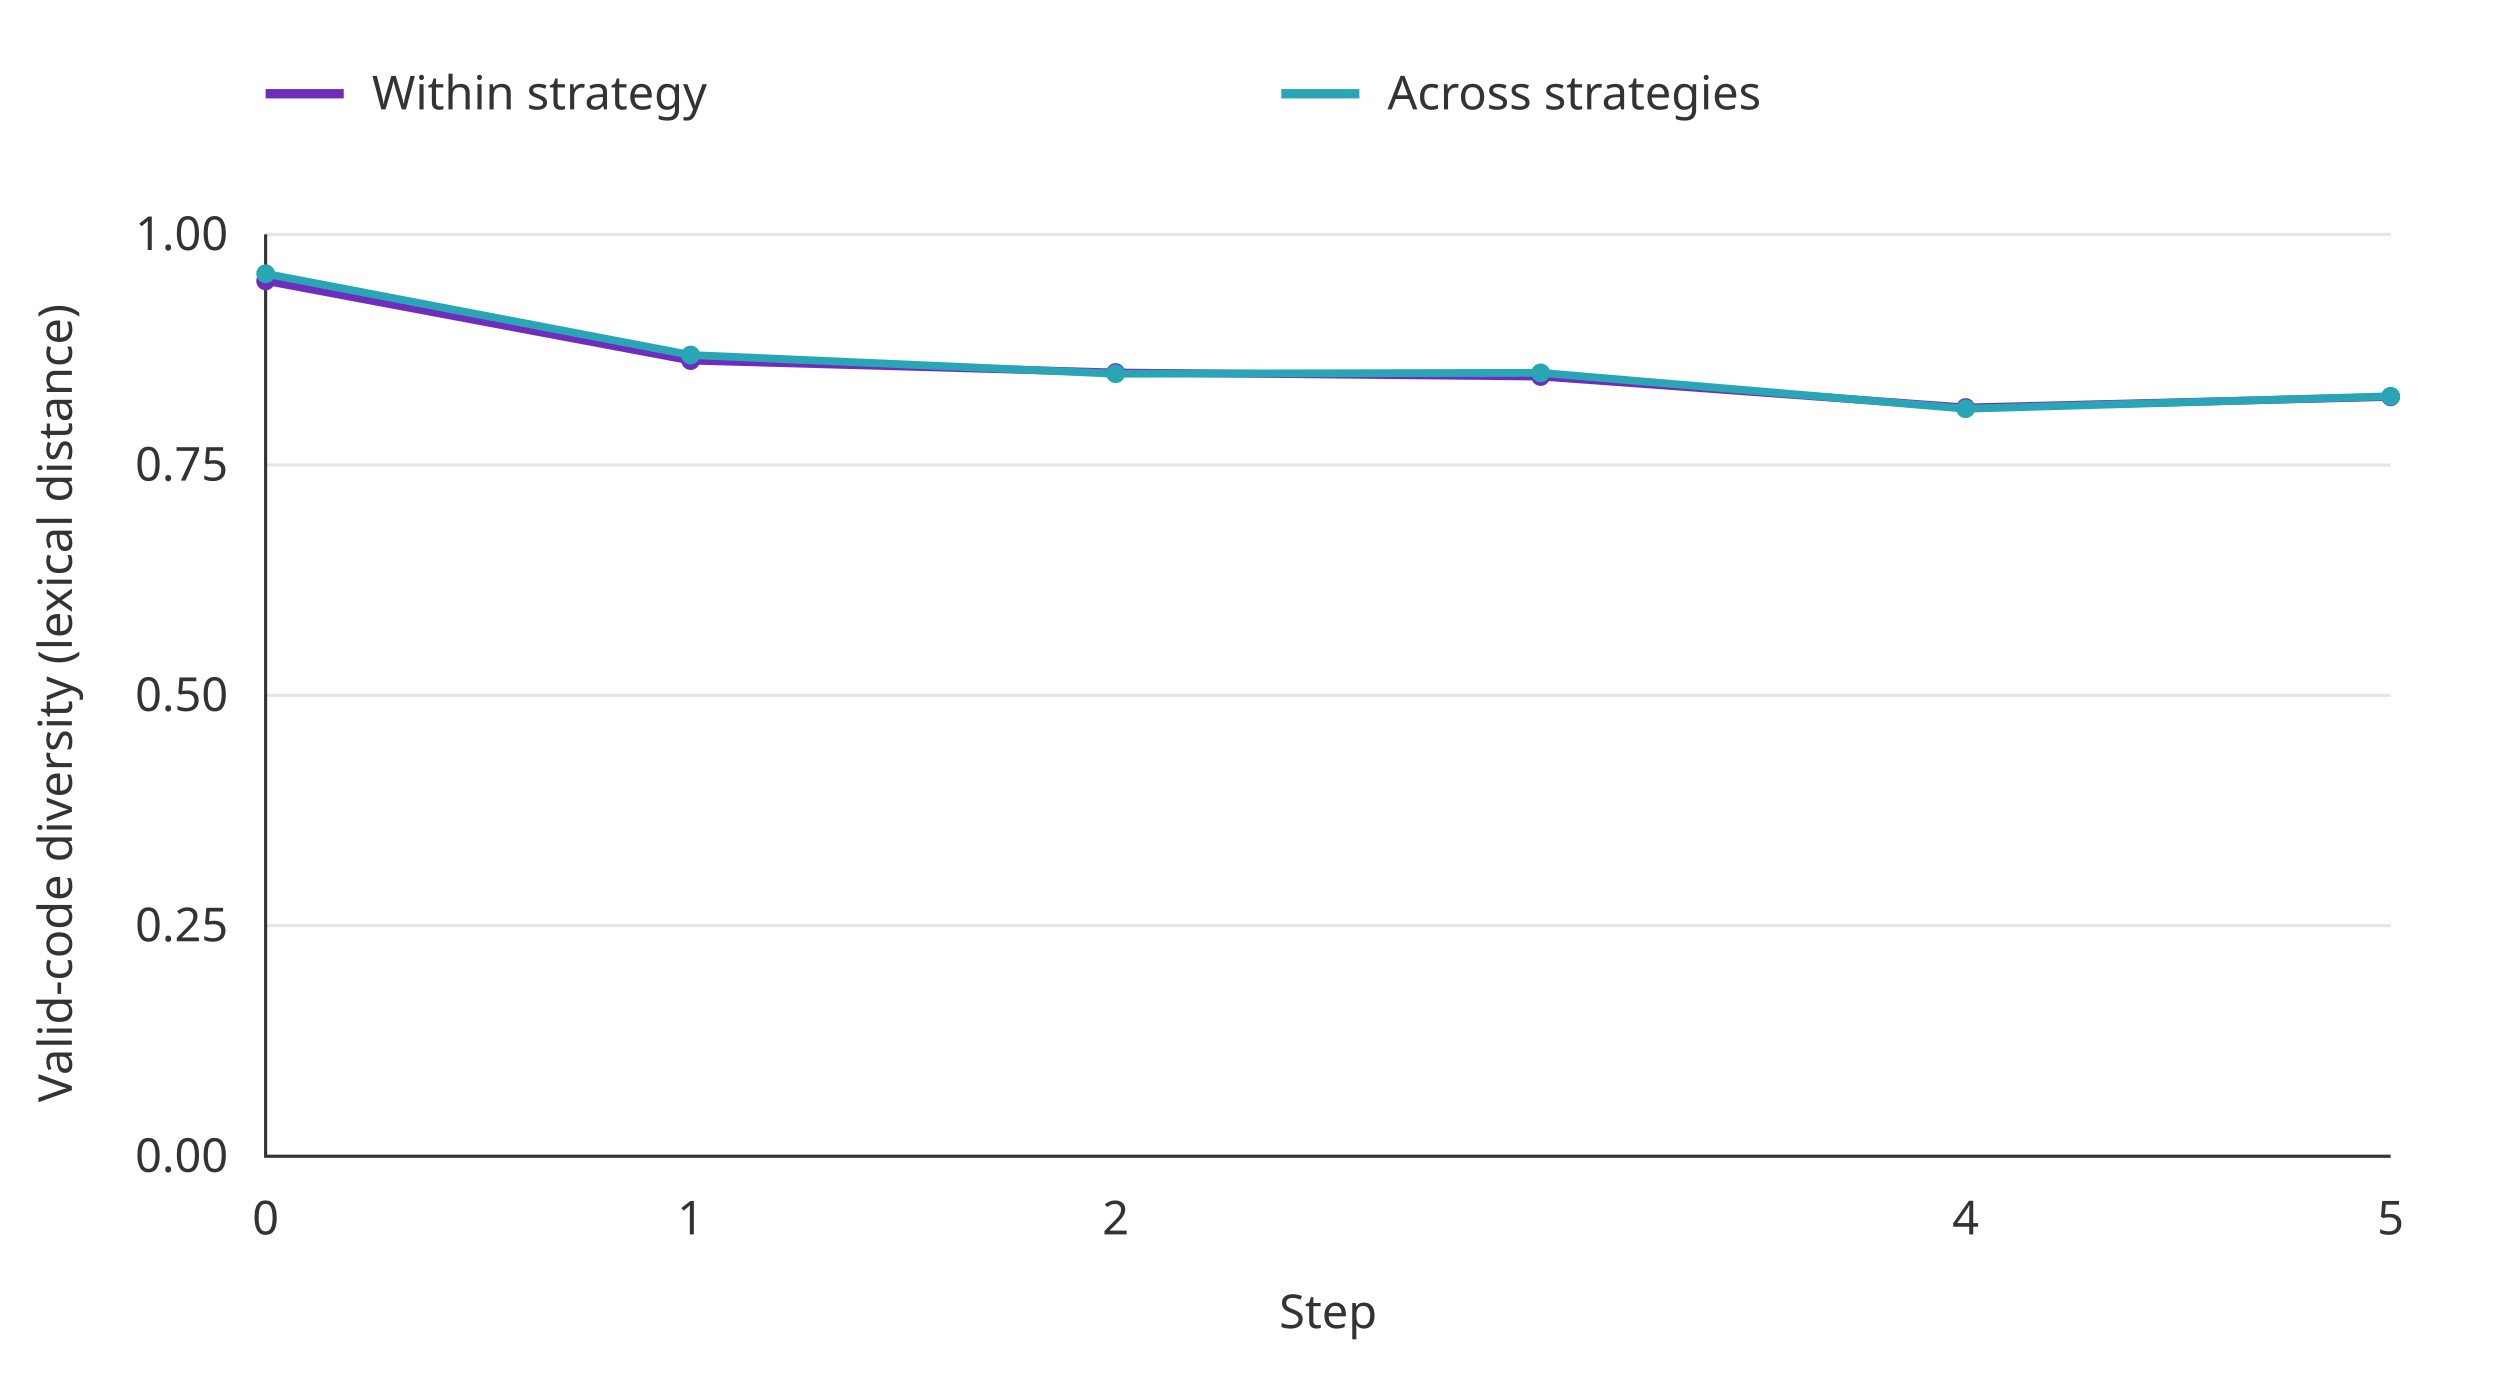
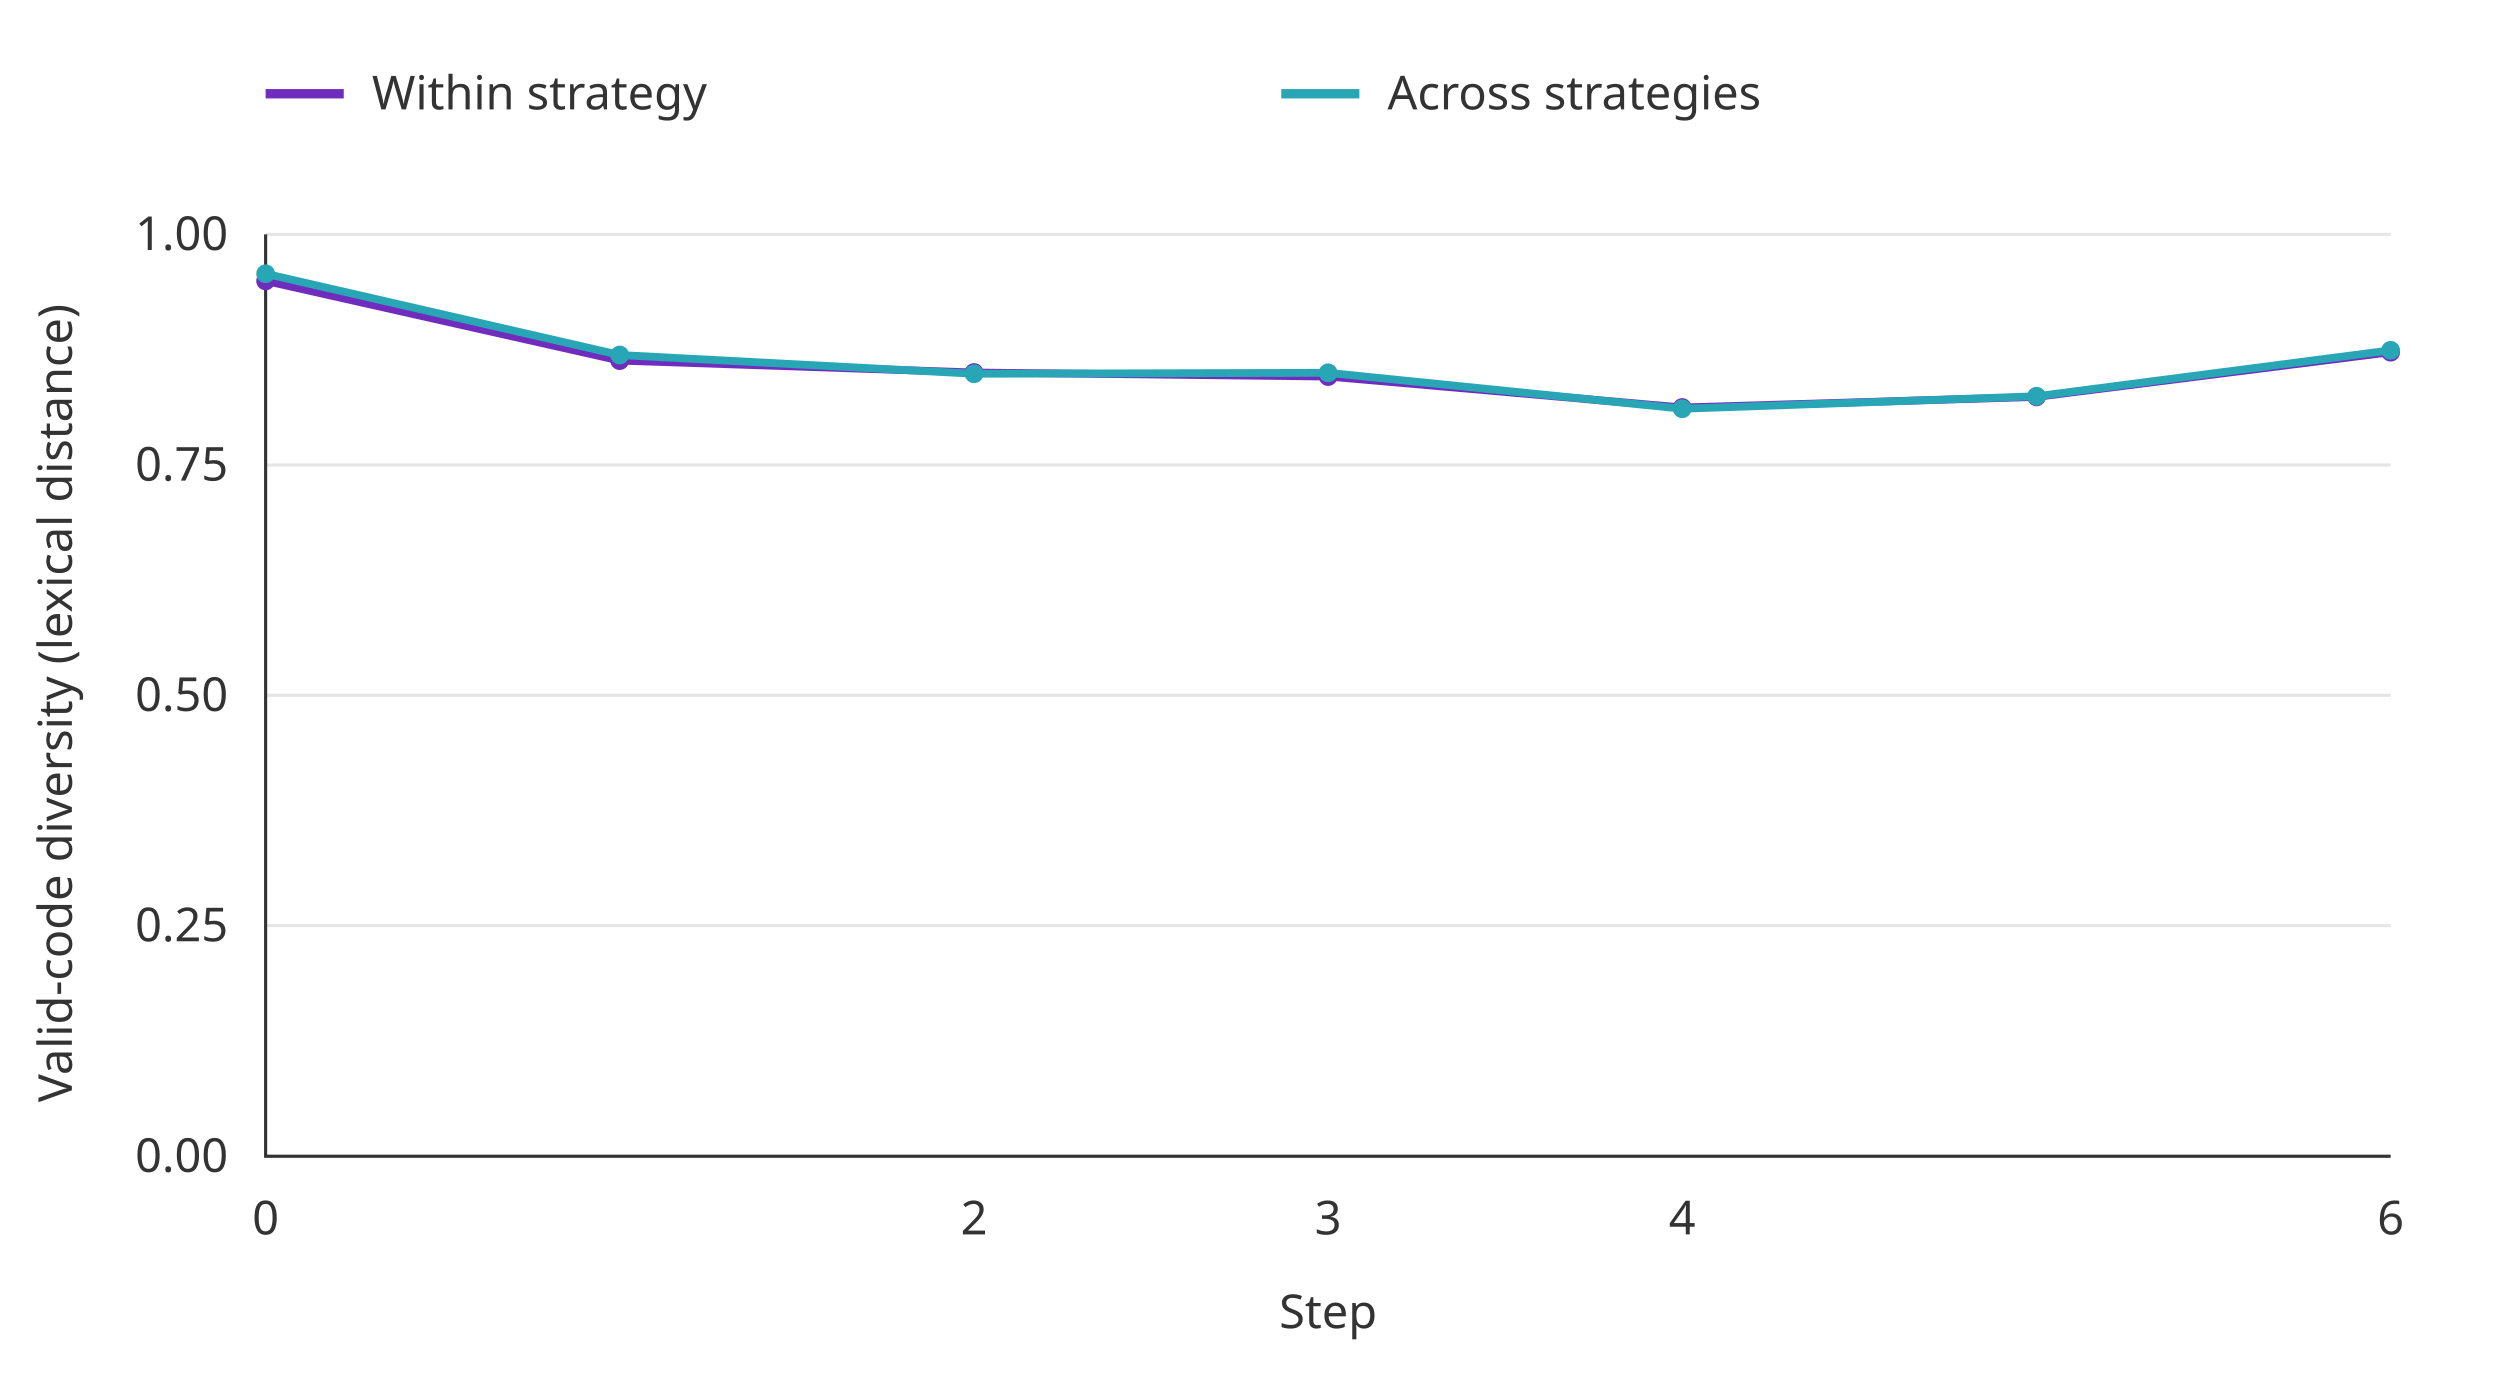
<svg xmlns="http://www.w3.org/2000/svg" width="800" height="440" viewBox="0 0 800 440">
  <rect width="100%" height="100%" fill="white" />
  <g font-family="sans-serif" font-size="15" fill="#333">
    <path d="M85,370.0 H765" stroke="#e5e5e5" />
    <text x="73" y="375.0" text-anchor="end">0.00</text>
    <path d="M85,296.2 H765" stroke="#e5e5e5" />
    <text x="73" y="301.2" text-anchor="end">0.25</text>
    <path d="M85,222.5 H765" stroke="#e5e5e5" />
    <text x="73" y="227.5" text-anchor="end">0.50</text>
    <path d="M85,148.8 H765" stroke="#e5e5e5" />
    <text x="73" y="153.8" text-anchor="end">0.75</text>
    <path d="M85,75.0 H765" stroke="#e5e5e5" />
    <text x="73" y="80.0" text-anchor="end">1.00</text>
    <text x="85.0" y="395" text-anchor="middle">0</text>
-     <text x="221.0" y="395" text-anchor="middle">1</text>
-     <text x="357.0" y="395" text-anchor="middle">2</text>
-     <text x="629.0" y="395" text-anchor="middle">4</text>
-     <text x="765.0" y="395" text-anchor="middle">5</text>
+     <text x="311.7" y="395" text-anchor="middle">2</text>
+     <text x="425.0" y="395" text-anchor="middle">3</text>
+     <text x="538.3" y="395" text-anchor="middle">4</text>
+     <text x="765.0" y="395" text-anchor="middle">6</text>
    <path d="M85,75 V370 H765" fill="none" stroke="#333" />
    <text x="425" y="425" text-anchor="middle">Step</text>
    <text transform="translate(23,225) rotate(-90)" text-anchor="middle">Valid-code diversity (lexical distance)</text>
    <path d="M85,30 h25" stroke="#702dbd" stroke-width="3" />
    <text x="119" y="35">Within strategy</text>
    <circle cx="85.0" cy="89.9" r="3" fill="#702dbd" />
-     <circle cx="221.0" cy="115.4" r="3" fill="#702dbd" />
-     <circle cx="357.0" cy="119.2" r="3" fill="#702dbd" />
-     <circle cx="493.0" cy="120.5" r="3" fill="#702dbd" />
-     <circle cx="629.0" cy="130.4" r="3" fill="#702dbd" />
-     <circle cx="765.0" cy="127.0" r="3" fill="#702dbd" />
-     <polyline points="85.0,89.9 221.0,115.4 357.0,119.2 493.0,120.5 629.0,130.4 765.0,127.0" fill="none" stroke="#702dbd" stroke-width="2.5" />
+     <circle cx="198.3" cy="115.4" r="3" fill="#702dbd" />
+     <circle cx="311.7" cy="119.2" r="3" fill="#702dbd" />
+     <circle cx="425.0" cy="120.5" r="3" fill="#702dbd" />
+     <circle cx="538.3" cy="130.4" r="3" fill="#702dbd" />
+     <circle cx="651.7" cy="127.0" r="3" fill="#702dbd" />
+     <circle cx="765.0" cy="112.7" r="3" fill="#702dbd" />
+     <polyline points="85.0,89.9 198.3,115.4 311.7,119.2 425.0,120.5 538.3,130.4 651.7,127.0 765.0,112.7" fill="none" stroke="#702dbd" stroke-width="2.5" />
    <path d="M410,30 h25" stroke="#29a6b6" stroke-width="3" />
    <text x="444" y="35">Across strategies</text>
    <circle cx="85.0" cy="87.6" r="3" fill="#29a6b6" />
-     <circle cx="221.0" cy="113.6" r="3" fill="#29a6b6" />
-     <circle cx="357.0" cy="119.6" r="3" fill="#29a6b6" />
-     <circle cx="493.0" cy="119.3" r="3" fill="#29a6b6" />
-     <circle cx="629.0" cy="130.8" r="3" fill="#29a6b6" />
-     <circle cx="765.0" cy="126.8" r="3" fill="#29a6b6" />
-     <polyline points="85.0,87.6 221.0,113.6 357.0,119.6 493.0,119.3 629.0,130.8 765.0,126.8" fill="none" stroke="#29a6b6" stroke-width="2.5" />
+     <circle cx="198.3" cy="113.6" r="3" fill="#29a6b6" />
+     <circle cx="311.7" cy="119.6" r="3" fill="#29a6b6" />
+     <circle cx="425.0" cy="119.3" r="3" fill="#29a6b6" />
+     <circle cx="538.3" cy="130.8" r="3" fill="#29a6b6" />
+     <circle cx="651.7" cy="126.8" r="3" fill="#29a6b6" />
+     <circle cx="765.0" cy="112.1" r="3" fill="#29a6b6" />
+     <polyline points="85.0,87.6 198.3,113.6 311.7,119.6 425.0,119.3 538.3,130.8 651.7,126.8 765.0,112.1" fill="none" stroke="#29a6b6" stroke-width="2.5" />
  </g>
</svg>
